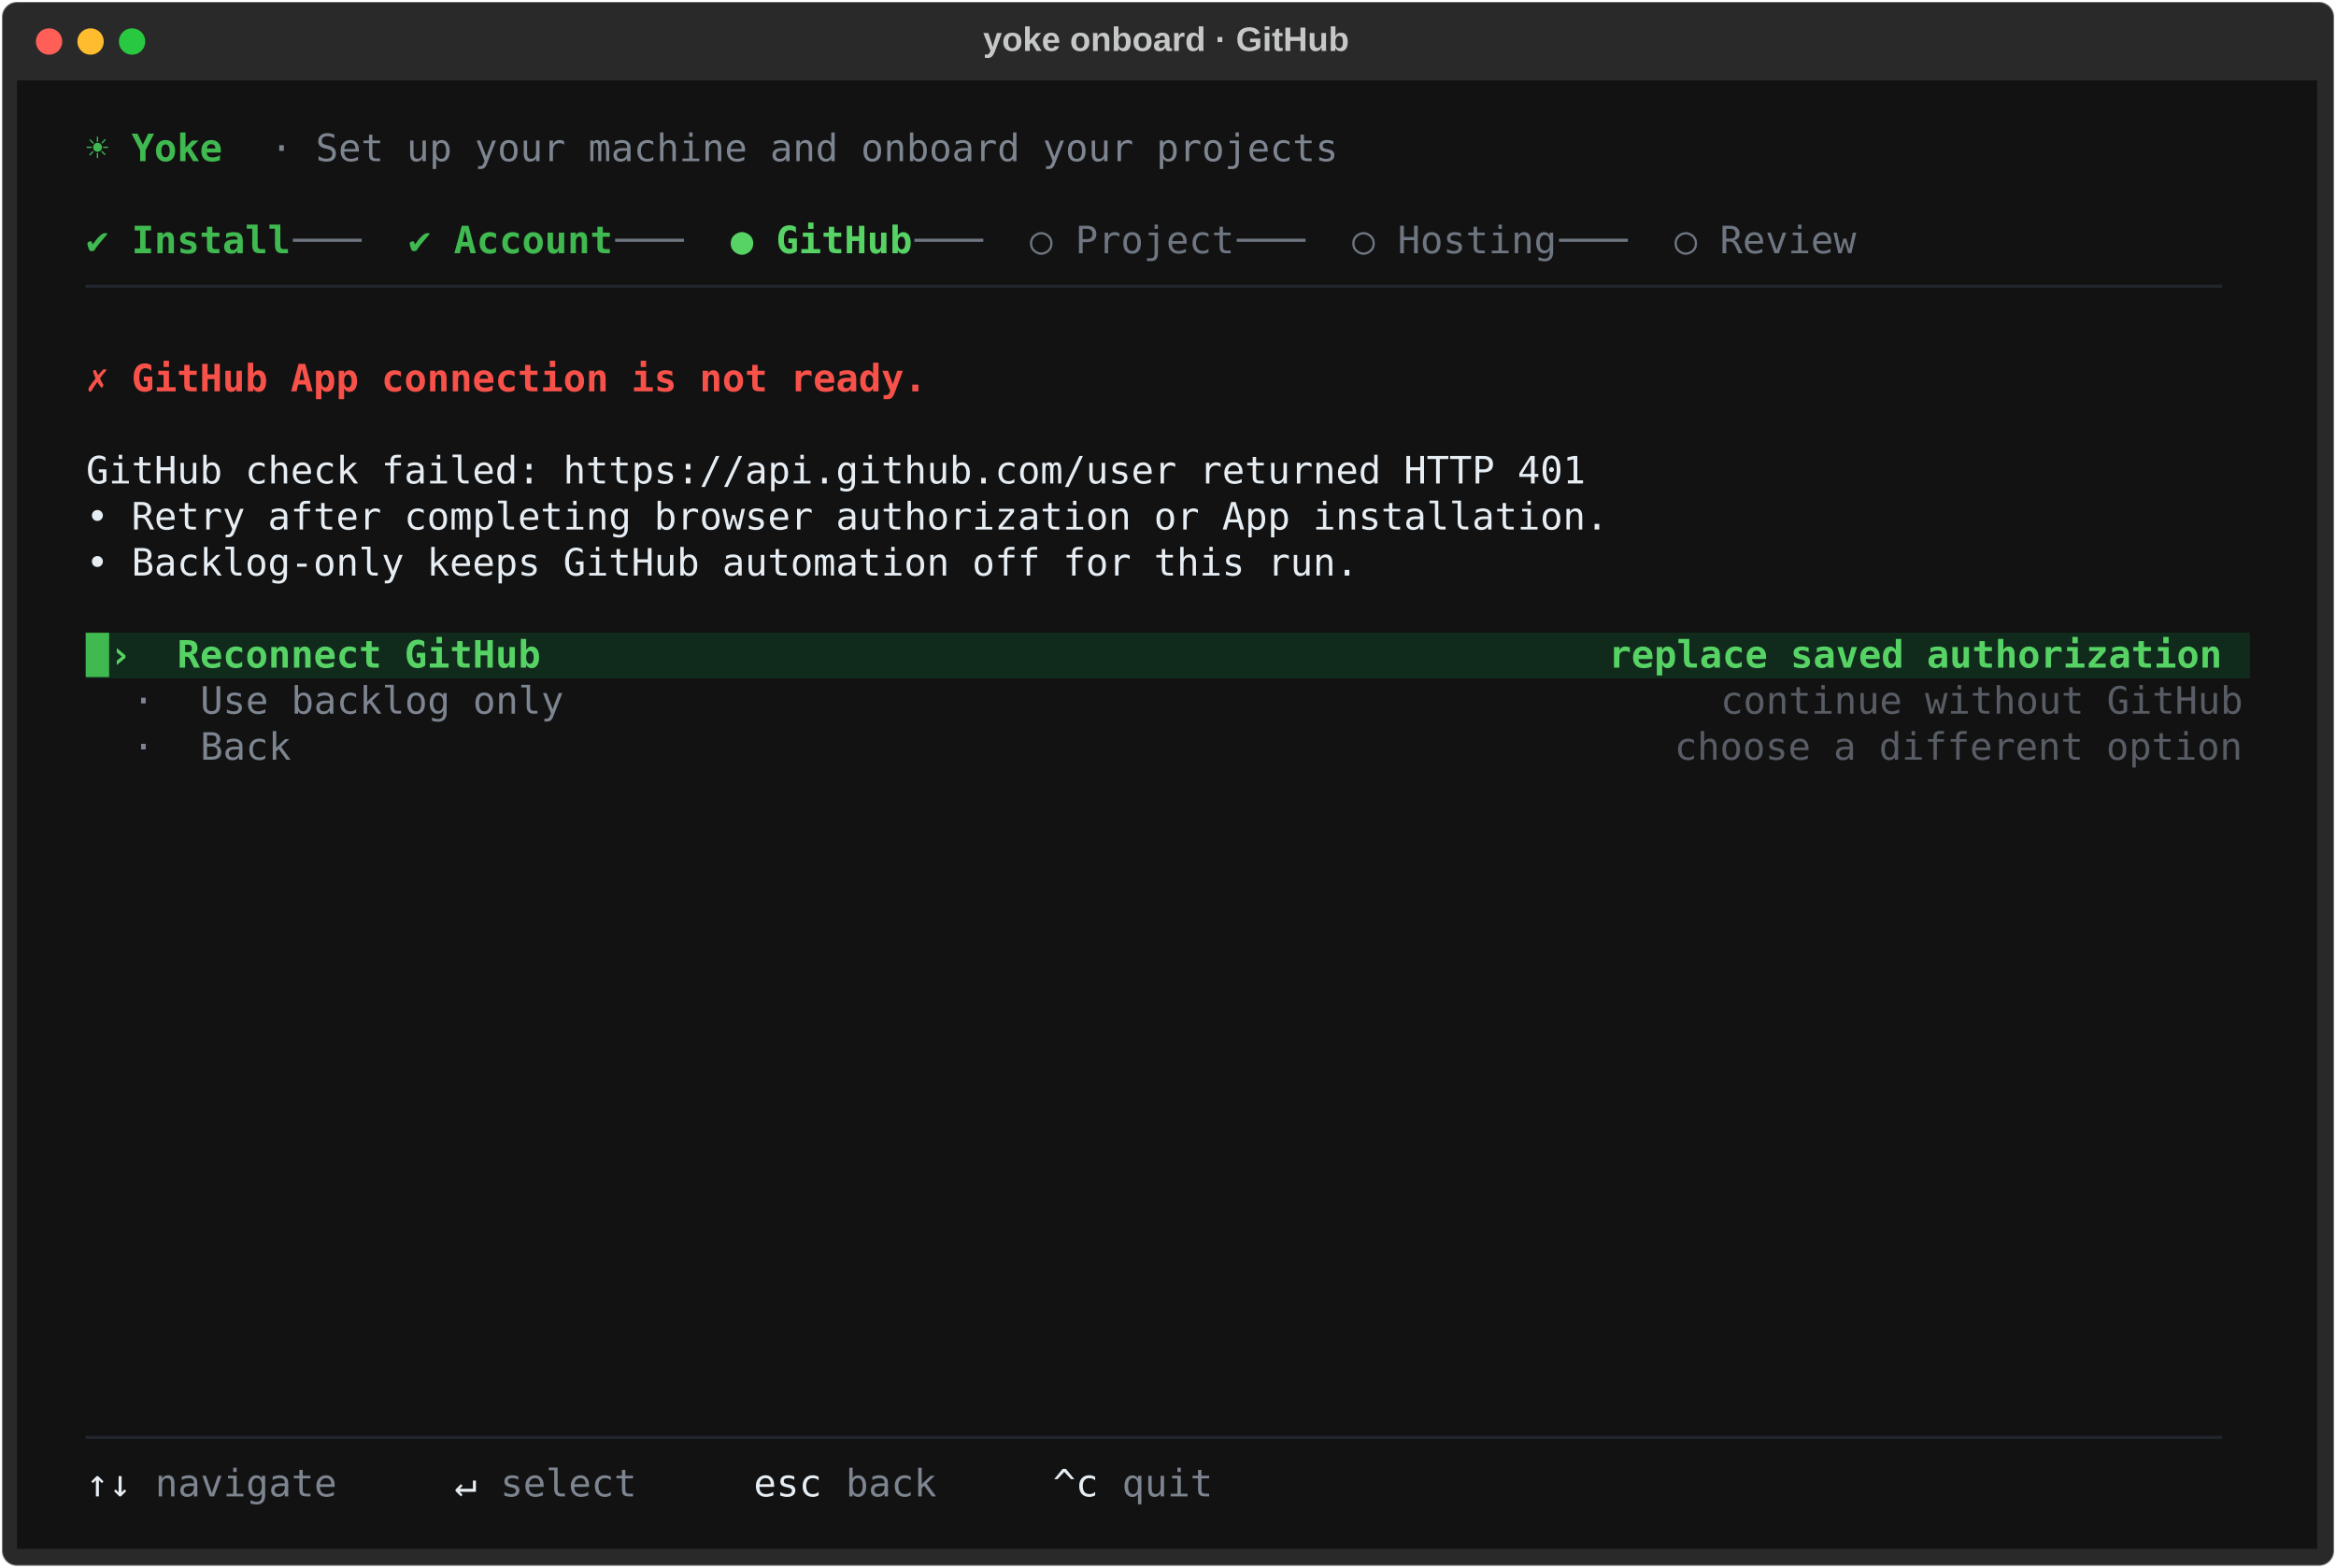
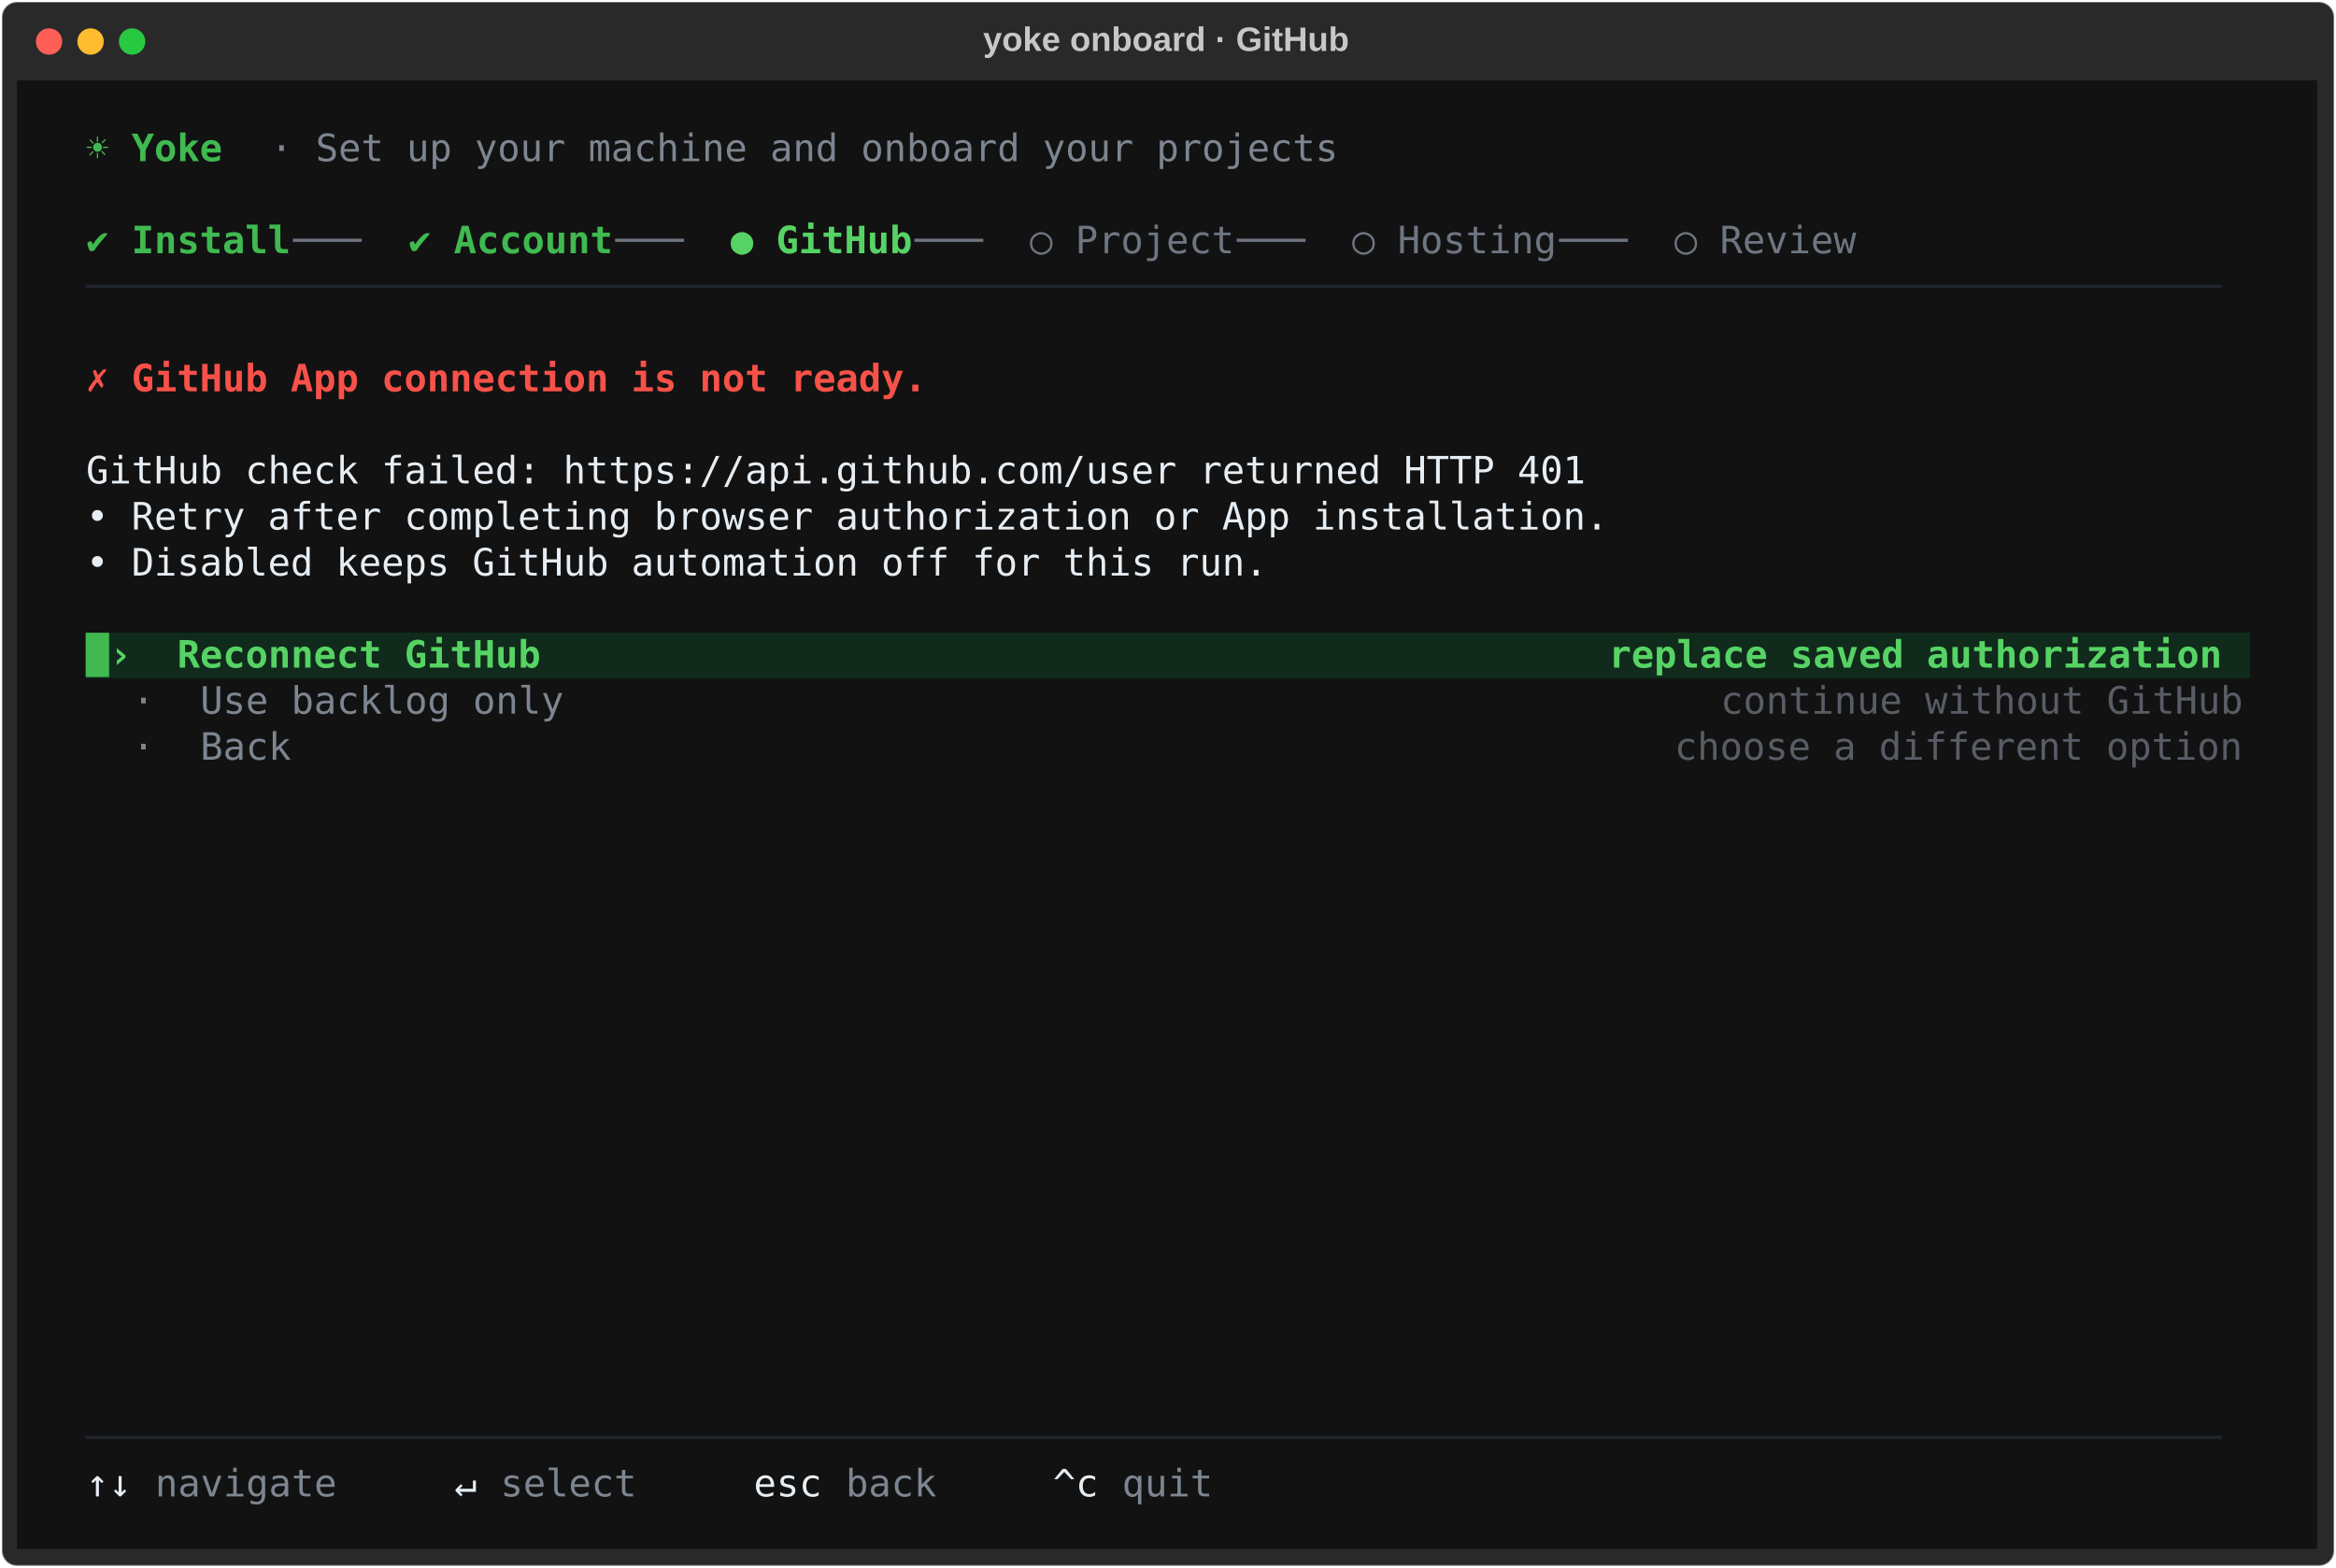
<svg xmlns="http://www.w3.org/2000/svg" class="rich-terminal" viewBox="0 0 1238 830.8">
  <style>

    @font-face {
        font-family: "Fira Code";
        src: local("FiraCode-Regular"),
                url("https://cdnjs.cloudflare.com/ajax/libs/firacode/{{VERSION}}/woff2/FiraCode-Regular.woff2") format("woff2"),
                url("https://cdnjs.cloudflare.com/ajax/libs/firacode/{{VERSION}}/woff/FiraCode-Regular.woff") format("woff");
        font-style: normal;
        font-weight: 400;
    }
    @font-face {
        font-family: "Fira Code";
        src: local("FiraCode-Bold"),
                url("https://cdnjs.cloudflare.com/ajax/libs/firacode/{{VERSION}}/woff2/FiraCode-Bold.woff2") format("woff2"),
                url("https://cdnjs.cloudflare.com/ajax/libs/firacode/{{VERSION}}/woff/FiraCode-Bold.woff") format("woff");
        font-style: bold;
        font-weight: 700;
    }

    .terminal-YOKE-matrix {
        font-family: Fira Code, monospace;
        font-size: 20px;
        line-height: 24.4px;
        font-variant-east-asian: full-width;
    }

    .terminal-YOKE-title {
        font-size: 18px;
        font-weight: bold;
        font-family: arial;
    }

.terminal-YOKE-r2 { fill: #3fb950;font-weight: bold }
.terminal-YOKE-r3 { fill: #e6edf3 }
.terminal-YOKE-r4 { fill: #7d8590 }
.terminal-YOKE-r5 { fill: #6e7681 }
.terminal-YOKE-r6 { fill: #56d364;font-weight: bold }
.terminal-YOKE-r7 { fill: #21262d }
.terminal-YOKE-r8 { fill: #f85149;font-weight: bold }
.terminal-YOKE-r9 { fill: #3fb950 }
.terminal-YOKE-r11 { fill: #585d65 }
    </style>
  <defs>
    <clipPath id="terminal-YOKE-clip-terminal">
      <rect x="0" y="0" width="1219.0" height="779.8" />
    </clipPath>
    <clipPath id="terminal-YOKE-line-0">
      <rect x="0" y="1.5" width="1220" height="24.65" />
    </clipPath>
    <clipPath id="terminal-YOKE-line-1">
      <rect x="0" y="25.9" width="1220" height="24.65" />
    </clipPath>
    <clipPath id="terminal-YOKE-line-2">
      <rect x="0" y="50.3" width="1220" height="24.65" />
    </clipPath>
    <clipPath id="terminal-YOKE-line-3">
      <rect x="0" y="74.7" width="1220" height="24.65" />
    </clipPath>
    <clipPath id="terminal-YOKE-line-4">
      <rect x="0" y="99.1" width="1220" height="24.65" />
    </clipPath>
    <clipPath id="terminal-YOKE-line-5">
      <rect x="0" y="123.5" width="1220" height="24.65" />
    </clipPath>
    <clipPath id="terminal-YOKE-line-6">
      <rect x="0" y="147.9" width="1220" height="24.65" />
    </clipPath>
    <clipPath id="terminal-YOKE-line-7">
      <rect x="0" y="172.3" width="1220" height="24.65" />
    </clipPath>
    <clipPath id="terminal-YOKE-line-8">
      <rect x="0" y="196.7" width="1220" height="24.65" />
    </clipPath>
    <clipPath id="terminal-YOKE-line-9">
      <rect x="0" y="221.1" width="1220" height="24.65" />
    </clipPath>
    <clipPath id="terminal-YOKE-line-10">
      <rect x="0" y="245.5" width="1220" height="24.65" />
    </clipPath>
    <clipPath id="terminal-YOKE-line-11">
      <rect x="0" y="269.9" width="1220" height="24.65" />
    </clipPath>
    <clipPath id="terminal-YOKE-line-12">
      <rect x="0" y="294.3" width="1220" height="24.65" />
    </clipPath>
    <clipPath id="terminal-YOKE-line-13">
      <rect x="0" y="318.7" width="1220" height="24.65" />
    </clipPath>
    <clipPath id="terminal-YOKE-line-14">
      <rect x="0" y="343.1" width="1220" height="24.65" />
    </clipPath>
    <clipPath id="terminal-YOKE-line-15">
      <rect x="0" y="367.5" width="1220" height="24.65" />
    </clipPath>
    <clipPath id="terminal-YOKE-line-16">
      <rect x="0" y="391.9" width="1220" height="24.65" />
    </clipPath>
    <clipPath id="terminal-YOKE-line-17">
      <rect x="0" y="416.3" width="1220" height="24.65" />
    </clipPath>
    <clipPath id="terminal-YOKE-line-18">
      <rect x="0" y="440.7" width="1220" height="24.65" />
    </clipPath>
    <clipPath id="terminal-YOKE-line-19">
      <rect x="0" y="465.1" width="1220" height="24.65" />
    </clipPath>
    <clipPath id="terminal-YOKE-line-20">
      <rect x="0" y="489.5" width="1220" height="24.65" />
    </clipPath>
    <clipPath id="terminal-YOKE-line-21">
      <rect x="0" y="513.9" width="1220" height="24.65" />
    </clipPath>
    <clipPath id="terminal-YOKE-line-22">
      <rect x="0" y="538.3" width="1220" height="24.65" />
    </clipPath>
    <clipPath id="terminal-YOKE-line-23">
      <rect x="0" y="562.7" width="1220" height="24.65" />
    </clipPath>
    <clipPath id="terminal-YOKE-line-24">
      <rect x="0" y="587.1" width="1220" height="24.65" />
    </clipPath>
    <clipPath id="terminal-YOKE-line-25">
      <rect x="0" y="611.5" width="1220" height="24.65" />
    </clipPath>
    <clipPath id="terminal-YOKE-line-26">
      <rect x="0" y="635.9" width="1220" height="24.65" />
    </clipPath>
    <clipPath id="terminal-YOKE-line-27">
      <rect x="0" y="660.3" width="1220" height="24.65" />
    </clipPath>
    <clipPath id="terminal-YOKE-line-28">
      <rect x="0" y="684.7" width="1220" height="24.65" />
    </clipPath>
    <clipPath id="terminal-YOKE-line-29">
      <rect x="0" y="709.1" width="1220" height="24.65" />
    </clipPath>
    <clipPath id="terminal-YOKE-line-30">
      <rect x="0" y="733.5" width="1220" height="24.65" />
    </clipPath>
  </defs>
  <rect fill="#292929" stroke="rgba(255,255,255,0.35)" stroke-width="1" x="1" y="1" width="1236" height="828.8" rx="8" />
  <text class="terminal-YOKE-title" fill="#c5c8c6" text-anchor="middle" x="618" y="27">yoke onboard · GitHub</text>
  <g transform="translate(26,22)">
    <circle cx="0" cy="0" r="7" fill="#ff5f57" />
    <circle cx="22" cy="0" r="7" fill="#febc2e" />
    <circle cx="44" cy="0" r="7" fill="#28c840" />
  </g>
  <g transform="translate(9, 41)" clip-path="url(#terminal-YOKE-clip-terminal)">
    <rect fill="#121212" x="0" y="1.5" width="1220" height="24.65" shape-rendering="crispEdges" />
    <rect fill="#121212" x="0" y="25.9" width="36.6" height="24.65" shape-rendering="crispEdges" />
    <rect fill="#121212" x="36.6" y="25.9" width="73.2" height="24.65" shape-rendering="crispEdges" />
    <rect fill="#121212" x="109.8" y="25.9" width="24.4" height="24.65" shape-rendering="crispEdges" />
    <rect fill="#121212" x="134.2" y="25.9" width="573.4" height="24.65" shape-rendering="crispEdges" />
    <rect fill="#121212" x="707.6" y="25.9" width="512.4" height="24.65" shape-rendering="crispEdges" />
    <rect fill="#121212" x="0" y="50.3" width="1220" height="24.65" shape-rendering="crispEdges" />
    <rect fill="#121212" x="0" y="74.7" width="36.6" height="24.65" shape-rendering="crispEdges" />
    <rect fill="#121212" x="36.6" y="74.7" width="109.8" height="24.65" shape-rendering="crispEdges" />
    <rect fill="#121212" x="146.4" y="74.7" width="61" height="24.65" shape-rendering="crispEdges" />
    <rect fill="#121212" x="207.4" y="74.7" width="109.8" height="24.65" shape-rendering="crispEdges" />
    <rect fill="#121212" x="317.2" y="74.7" width="61" height="24.65" shape-rendering="crispEdges" />
    <rect fill="#121212" x="378.2" y="74.7" width="97.6" height="24.65" shape-rendering="crispEdges" />
    <rect fill="#121212" x="475.8" y="74.7" width="61" height="24.65" shape-rendering="crispEdges" />
    <rect fill="#121212" x="536.8" y="74.7" width="109.8" height="24.65" shape-rendering="crispEdges" />
    <rect fill="#121212" x="646.6" y="74.7" width="61" height="24.65" shape-rendering="crispEdges" />
    <rect fill="#121212" x="707.6" y="74.7" width="109.8" height="24.65" shape-rendering="crispEdges" />
    <rect fill="#121212" x="817.4" y="74.7" width="61" height="24.65" shape-rendering="crispEdges" />
    <rect fill="#121212" x="878.4" y="74.7" width="97.6" height="24.65" shape-rendering="crispEdges" />
    <rect fill="#121212" x="976" y="74.7" width="244" height="24.65" shape-rendering="crispEdges" />
    <rect fill="#121212" x="0" y="99.1" width="36.6" height="24.65" shape-rendering="crispEdges" />
    <rect fill="#121212" x="36.6" y="99.1" width="1146.8" height="24.65" shape-rendering="crispEdges" />
    <rect fill="#121212" x="1183.4" y="99.1" width="36.6" height="24.65" shape-rendering="crispEdges" />
    <rect fill="#121212" x="0" y="123.5" width="1220" height="24.65" shape-rendering="crispEdges" />
    <rect fill="#121212" x="0" y="147.9" width="36.6" height="24.65" shape-rendering="crispEdges" />
    <rect fill="#121212" x="36.6" y="147.9" width="451.4" height="24.65" shape-rendering="crispEdges" />
    <rect fill="#121212" x="488" y="147.9" width="732" height="24.65" shape-rendering="crispEdges" />
    <rect fill="#121212" x="0" y="172.3" width="36.6" height="24.65" shape-rendering="crispEdges" />
    <rect fill="#121212" x="36.6" y="172.3" width="0" height="24.65" shape-rendering="crispEdges" />
    <rect fill="#121212" x="36.6" y="172.3" width="1183.4" height="24.65" shape-rendering="crispEdges" />
    <rect fill="#121212" x="0" y="196.7" width="36.6" height="24.65" shape-rendering="crispEdges" />
    <rect fill="#121212" x="36.6" y="196.7" width="805.2" height="24.65" shape-rendering="crispEdges" />
    <rect fill="#121212" x="841.8" y="196.7" width="378.2" height="24.65" shape-rendering="crispEdges" />
    <rect fill="#121212" x="0" y="221.1" width="36.6" height="24.65" shape-rendering="crispEdges" />
    <rect fill="#121212" x="36.6" y="221.1" width="841.8" height="24.65" shape-rendering="crispEdges" />
    <rect fill="#121212" x="878.4" y="221.1" width="341.6" height="24.65" shape-rendering="crispEdges" />
    <rect fill="#121212" x="0" y="245.5" width="36.6" height="24.65" shape-rendering="crispEdges" />
    <rect fill="#121212" x="36.6" y="245.5" width="707.6" height="24.65" shape-rendering="crispEdges" />
    <rect fill="#121212" x="744.2" y="245.5" width="475.8" height="24.65" shape-rendering="crispEdges" />
    <rect fill="#121212" x="0" y="269.9" width="36.6" height="24.65" shape-rendering="crispEdges" />
    <rect fill="#121212" x="36.6" y="269.9" width="0" height="24.65" shape-rendering="crispEdges" />
    <rect fill="#121212" x="36.6" y="269.9" width="1183.4" height="24.65" shape-rendering="crispEdges" />
    <rect fill="#121212" x="0" y="294.3" width="36.6" height="24.65" shape-rendering="crispEdges" />
    <rect fill="#102a1c" x="36.6" y="294.3" width="12.2" height="24.65" shape-rendering="crispEdges" />
    <rect fill="#102a1c" x="48.8" y="294.3" width="1134.6" height="24.65" shape-rendering="crispEdges" />
    <rect fill="#121212" x="1183.4" y="294.3" width="36.6" height="24.65" shape-rendering="crispEdges" />
    <rect fill="#121212" x="0" y="318.7" width="36.6" height="24.65" shape-rendering="crispEdges" />
    <rect fill="#121212" x="36.6" y="318.7" width="12.2" height="24.65" shape-rendering="crispEdges" />
    <rect fill="#121212" x="48.8" y="318.7" width="12.2" height="24.65" shape-rendering="crispEdges" />
    <rect fill="#121212" x="61" y="318.7" width="841.8" height="24.65" shape-rendering="crispEdges" />
    <rect fill="#121212" x="902.8" y="318.7" width="280.6" height="24.65" shape-rendering="crispEdges" />
    <rect fill="#121212" x="1183.4" y="318.7" width="36.6" height="24.65" shape-rendering="crispEdges" />
    <rect fill="#121212" x="0" y="343.1" width="36.6" height="24.65" shape-rendering="crispEdges" />
    <rect fill="#121212" x="36.6" y="343.1" width="12.2" height="24.65" shape-rendering="crispEdges" />
    <rect fill="#121212" x="48.8" y="343.1" width="12.2" height="24.65" shape-rendering="crispEdges" />
    <rect fill="#121212" x="61" y="343.1" width="817.4" height="24.65" shape-rendering="crispEdges" />
    <rect fill="#121212" x="878.4" y="343.1" width="305" height="24.65" shape-rendering="crispEdges" />
    <rect fill="#121212" x="1183.4" y="343.1" width="36.6" height="24.65" shape-rendering="crispEdges" />
    <rect fill="#121212" x="0" y="367.5" width="36.6" height="24.65" shape-rendering="crispEdges" />
    <rect fill="#121212" x="36.6" y="367.5" width="1183.4" height="24.65" shape-rendering="crispEdges" />
    <rect fill="#121212" x="0" y="391.9" width="36.6" height="24.65" shape-rendering="crispEdges" />
    <rect fill="#121212" x="36.6" y="391.9" width="1183.4" height="24.65" shape-rendering="crispEdges" />
    <rect fill="#121212" x="0" y="416.3" width="36.6" height="24.65" shape-rendering="crispEdges" />
    <rect fill="#121212" x="36.6" y="416.3" width="1183.4" height="24.65" shape-rendering="crispEdges" />
    <rect fill="#121212" x="0" y="440.7" width="36.6" height="24.65" shape-rendering="crispEdges" />
    <rect fill="#121212" x="36.6" y="440.7" width="1183.4" height="24.65" shape-rendering="crispEdges" />
    <rect fill="#121212" x="0" y="465.1" width="36.6" height="24.65" shape-rendering="crispEdges" />
    <rect fill="#121212" x="36.6" y="465.1" width="1183.4" height="24.65" shape-rendering="crispEdges" />
    <rect fill="#121212" x="0" y="489.5" width="36.6" height="24.65" shape-rendering="crispEdges" />
    <rect fill="#121212" x="36.6" y="489.5" width="1183.4" height="24.65" shape-rendering="crispEdges" />
    <rect fill="#121212" x="0" y="513.9" width="36.6" height="24.65" shape-rendering="crispEdges" />
    <rect fill="#121212" x="36.6" y="513.9" width="1183.4" height="24.65" shape-rendering="crispEdges" />
    <rect fill="#121212" x="0" y="538.3" width="36.6" height="24.65" shape-rendering="crispEdges" />
    <rect fill="#121212" x="36.6" y="538.3" width="1183.4" height="24.65" shape-rendering="crispEdges" />
    <rect fill="#121212" x="0" y="562.7" width="36.6" height="24.65" shape-rendering="crispEdges" />
    <rect fill="#121212" x="36.6" y="562.7" width="1183.4" height="24.65" shape-rendering="crispEdges" />
    <rect fill="#121212" x="0" y="587.1" width="36.6" height="24.65" shape-rendering="crispEdges" />
    <rect fill="#121212" x="36.6" y="587.1" width="1183.4" height="24.65" shape-rendering="crispEdges" />
    <rect fill="#121212" x="0" y="611.5" width="36.6" height="24.65" shape-rendering="crispEdges" />
    <rect fill="#121212" x="36.6" y="611.5" width="1183.4" height="24.65" shape-rendering="crispEdges" />
    <rect fill="#121212" x="0" y="635.9" width="36.6" height="24.65" shape-rendering="crispEdges" />
    <rect fill="#121212" x="36.6" y="635.9" width="1183.4" height="24.65" shape-rendering="crispEdges" />
    <rect fill="#121212" x="0" y="660.3" width="36.6" height="24.65" shape-rendering="crispEdges" />
    <rect fill="#121212" x="36.6" y="660.3" width="1183.4" height="24.65" shape-rendering="crispEdges" />
    <rect fill="#121212" x="0" y="684.7" width="36.6" height="24.65" shape-rendering="crispEdges" />
    <rect fill="#121212" x="36.6" y="684.7" width="1183.4" height="24.65" shape-rendering="crispEdges" />
    <rect fill="#121212" x="0" y="709.1" width="36.6" height="24.65" shape-rendering="crispEdges" />
    <rect fill="#121212" x="36.6" y="709.1" width="1146.8" height="24.65" shape-rendering="crispEdges" />
    <rect fill="#121212" x="1183.4" y="709.1" width="36.6" height="24.65" shape-rendering="crispEdges" />
    <rect fill="#121212" x="0" y="733.5" width="36.6" height="24.65" shape-rendering="crispEdges" />
    <rect fill="#121212" x="36.6" y="733.5" width="24.4" height="24.65" shape-rendering="crispEdges" />
    <rect fill="#121212" x="61" y="733.5" width="12.2" height="24.65" shape-rendering="crispEdges" />
    <rect fill="#121212" x="73.2" y="733.5" width="97.6" height="24.65" shape-rendering="crispEdges" />
    <rect fill="#121212" x="170.8" y="733.5" width="61" height="24.65" shape-rendering="crispEdges" />
    <rect fill="#121212" x="231.8" y="733.5" width="12.2" height="24.65" shape-rendering="crispEdges" />
    <rect fill="#121212" x="244" y="733.5" width="12.2" height="24.65" shape-rendering="crispEdges" />
    <rect fill="#121212" x="256.2" y="733.5" width="73.2" height="24.65" shape-rendering="crispEdges" />
    <rect fill="#121212" x="329.4" y="733.5" width="61" height="24.65" shape-rendering="crispEdges" />
    <rect fill="#121212" x="390.4" y="733.5" width="36.6" height="24.65" shape-rendering="crispEdges" />
    <rect fill="#121212" x="427" y="733.5" width="12.2" height="24.65" shape-rendering="crispEdges" />
    <rect fill="#121212" x="439.2" y="733.5" width="48.8" height="24.65" shape-rendering="crispEdges" />
    <rect fill="#121212" x="488" y="733.5" width="61" height="24.65" shape-rendering="crispEdges" />
    <rect fill="#121212" x="549" y="733.5" width="24.4" height="24.65" shape-rendering="crispEdges" />
    <rect fill="#121212" x="573.4" y="733.5" width="12.2" height="24.65" shape-rendering="crispEdges" />
    <rect fill="#121212" x="585.6" y="733.5" width="48.8" height="24.65" shape-rendering="crispEdges" />
    <rect fill="#121212" x="634.4" y="733.5" width="585.6" height="24.65" shape-rendering="crispEdges" />
    <rect fill="#121212" x="0" y="757.9" width="1220" height="24.65" shape-rendering="crispEdges" />
    <g class="terminal-YOKE-matrix">
      <text class="terminal-YOKE-r2" x="36.6" y="44.4" textLength="73.2" clip-path="url(#terminal-YOKE-line-1)">☀ Yoke</text>
      <text class="terminal-YOKE-r4" x="134.2" y="44.4" textLength="573.4" clip-path="url(#terminal-YOKE-line-1)">· Set up your machine and onboard your projects</text>
      <text class="terminal-YOKE-r2" x="36.6" y="93.2" textLength="109.8" clip-path="url(#terminal-YOKE-line-3)">✔ Install</text>
      <text class="terminal-YOKE-r5" x="146.4" y="93.2" textLength="61" clip-path="url(#terminal-YOKE-line-3)"> ─── </text>
      <text class="terminal-YOKE-r2" x="207.4" y="93.2" textLength="109.8" clip-path="url(#terminal-YOKE-line-3)">✔ Account</text>
      <text class="terminal-YOKE-r5" x="317.2" y="93.2" textLength="61" clip-path="url(#terminal-YOKE-line-3)"> ─── </text>
      <text class="terminal-YOKE-r6" x="378.2" y="93.2" textLength="97.6" clip-path="url(#terminal-YOKE-line-3)">● GitHub</text>
      <text class="terminal-YOKE-r5" x="475.8" y="93.2" textLength="61" clip-path="url(#terminal-YOKE-line-3)"> ─── </text>
      <text class="terminal-YOKE-r5" x="536.8" y="93.2" textLength="109.8" clip-path="url(#terminal-YOKE-line-3)">○ Project</text>
      <text class="terminal-YOKE-r5" x="646.6" y="93.2" textLength="61" clip-path="url(#terminal-YOKE-line-3)"> ─── </text>
      <text class="terminal-YOKE-r5" x="707.6" y="93.2" textLength="109.8" clip-path="url(#terminal-YOKE-line-3)">○ Hosting</text>
      <text class="terminal-YOKE-r5" x="817.4" y="93.2" textLength="61" clip-path="url(#terminal-YOKE-line-3)"> ─── </text>
      <text class="terminal-YOKE-r5" x="878.4" y="93.2" textLength="97.6" clip-path="url(#terminal-YOKE-line-3)">○ Review</text>
      <text class="terminal-YOKE-r7" x="36.6" y="117.6" textLength="1146.8" clip-path="url(#terminal-YOKE-line-4)">──────────────────────────────────────────────────────────────────────────────────────────────</text>
      <text class="terminal-YOKE-r8" x="36.6" y="166.4" textLength="451.4" clip-path="url(#terminal-YOKE-line-6)">✗ GitHub App connection is not ready.</text>
      <text class="terminal-YOKE-r3" x="36.6" y="215.2" textLength="805.2" clip-path="url(#terminal-YOKE-line-8)">GitHub check failed: https://api.github.com/user returned HTTP 401</text>
      <text class="terminal-YOKE-r3" x="36.6" y="239.6" textLength="841.8" clip-path="url(#terminal-YOKE-line-9)">  • Retry after completing browser authorization or App installation.</text>
-       <text class="terminal-YOKE-r3" x="36.6" y="264" textLength="707.6" clip-path="url(#terminal-YOKE-line-10)">  • Backlog-only keeps GitHub automation off for this run.</text>
+       <text class="terminal-YOKE-r3" x="36.6" y="264" textLength="707.6" clip-path="url(#terminal-YOKE-line-10)">  • Disabled keeps GitHub automation off for this run.</text>
      <text class="terminal-YOKE-r9" x="36.6" y="312.8" textLength="12.2" clip-path="url(#terminal-YOKE-line-12)">█</text>
      <text class="terminal-YOKE-r6" x="48.8" y="312.8" textLength="1134.6" clip-path="url(#terminal-YOKE-line-12)">›  Reconnect GitHub                                               replace saved authorization</text>
      <text class="terminal-YOKE-r4" x="61" y="337.2" textLength="841.8" clip-path="url(#terminal-YOKE-line-13)">·  Use backlog only                                                  </text>
      <text class="terminal-YOKE-r11" x="902.8" y="337.2" textLength="280.6" clip-path="url(#terminal-YOKE-line-13)">continue without GitHub</text>
      <text class="terminal-YOKE-r4" x="61" y="361.6" textLength="817.4" clip-path="url(#terminal-YOKE-line-14)">·  Back                                                            </text>
      <text class="terminal-YOKE-r11" x="878.4" y="361.6" textLength="305" clip-path="url(#terminal-YOKE-line-14)">choose a different option</text>
      <text class="terminal-YOKE-r7" x="36.6" y="727.6" textLength="1146.8" clip-path="url(#terminal-YOKE-line-29)">──────────────────────────────────────────────────────────────────────────────────────────────</text>
      <text class="terminal-YOKE-r3" x="36.6" y="752" textLength="24.4" clip-path="url(#terminal-YOKE-line-30)">↑↓</text>
      <text class="terminal-YOKE-r4" x="73.2" y="752" textLength="97.6" clip-path="url(#terminal-YOKE-line-30)">navigate</text>
      <text class="terminal-YOKE-r3" x="231.8" y="752" textLength="12.2" clip-path="url(#terminal-YOKE-line-30)">↵</text>
      <text class="terminal-YOKE-r4" x="256.2" y="752" textLength="73.2" clip-path="url(#terminal-YOKE-line-30)">select</text>
      <text class="terminal-YOKE-r3" x="390.4" y="752" textLength="36.6" clip-path="url(#terminal-YOKE-line-30)">esc</text>
      <text class="terminal-YOKE-r4" x="439.2" y="752" textLength="48.8" clip-path="url(#terminal-YOKE-line-30)">back</text>
      <text class="terminal-YOKE-r3" x="549" y="752" textLength="24.4" clip-path="url(#terminal-YOKE-line-30)">^c</text>
      <text class="terminal-YOKE-r4" x="585.6" y="752" textLength="48.8" clip-path="url(#terminal-YOKE-line-30)">quit</text>
    </g>
  </g>
</svg>
